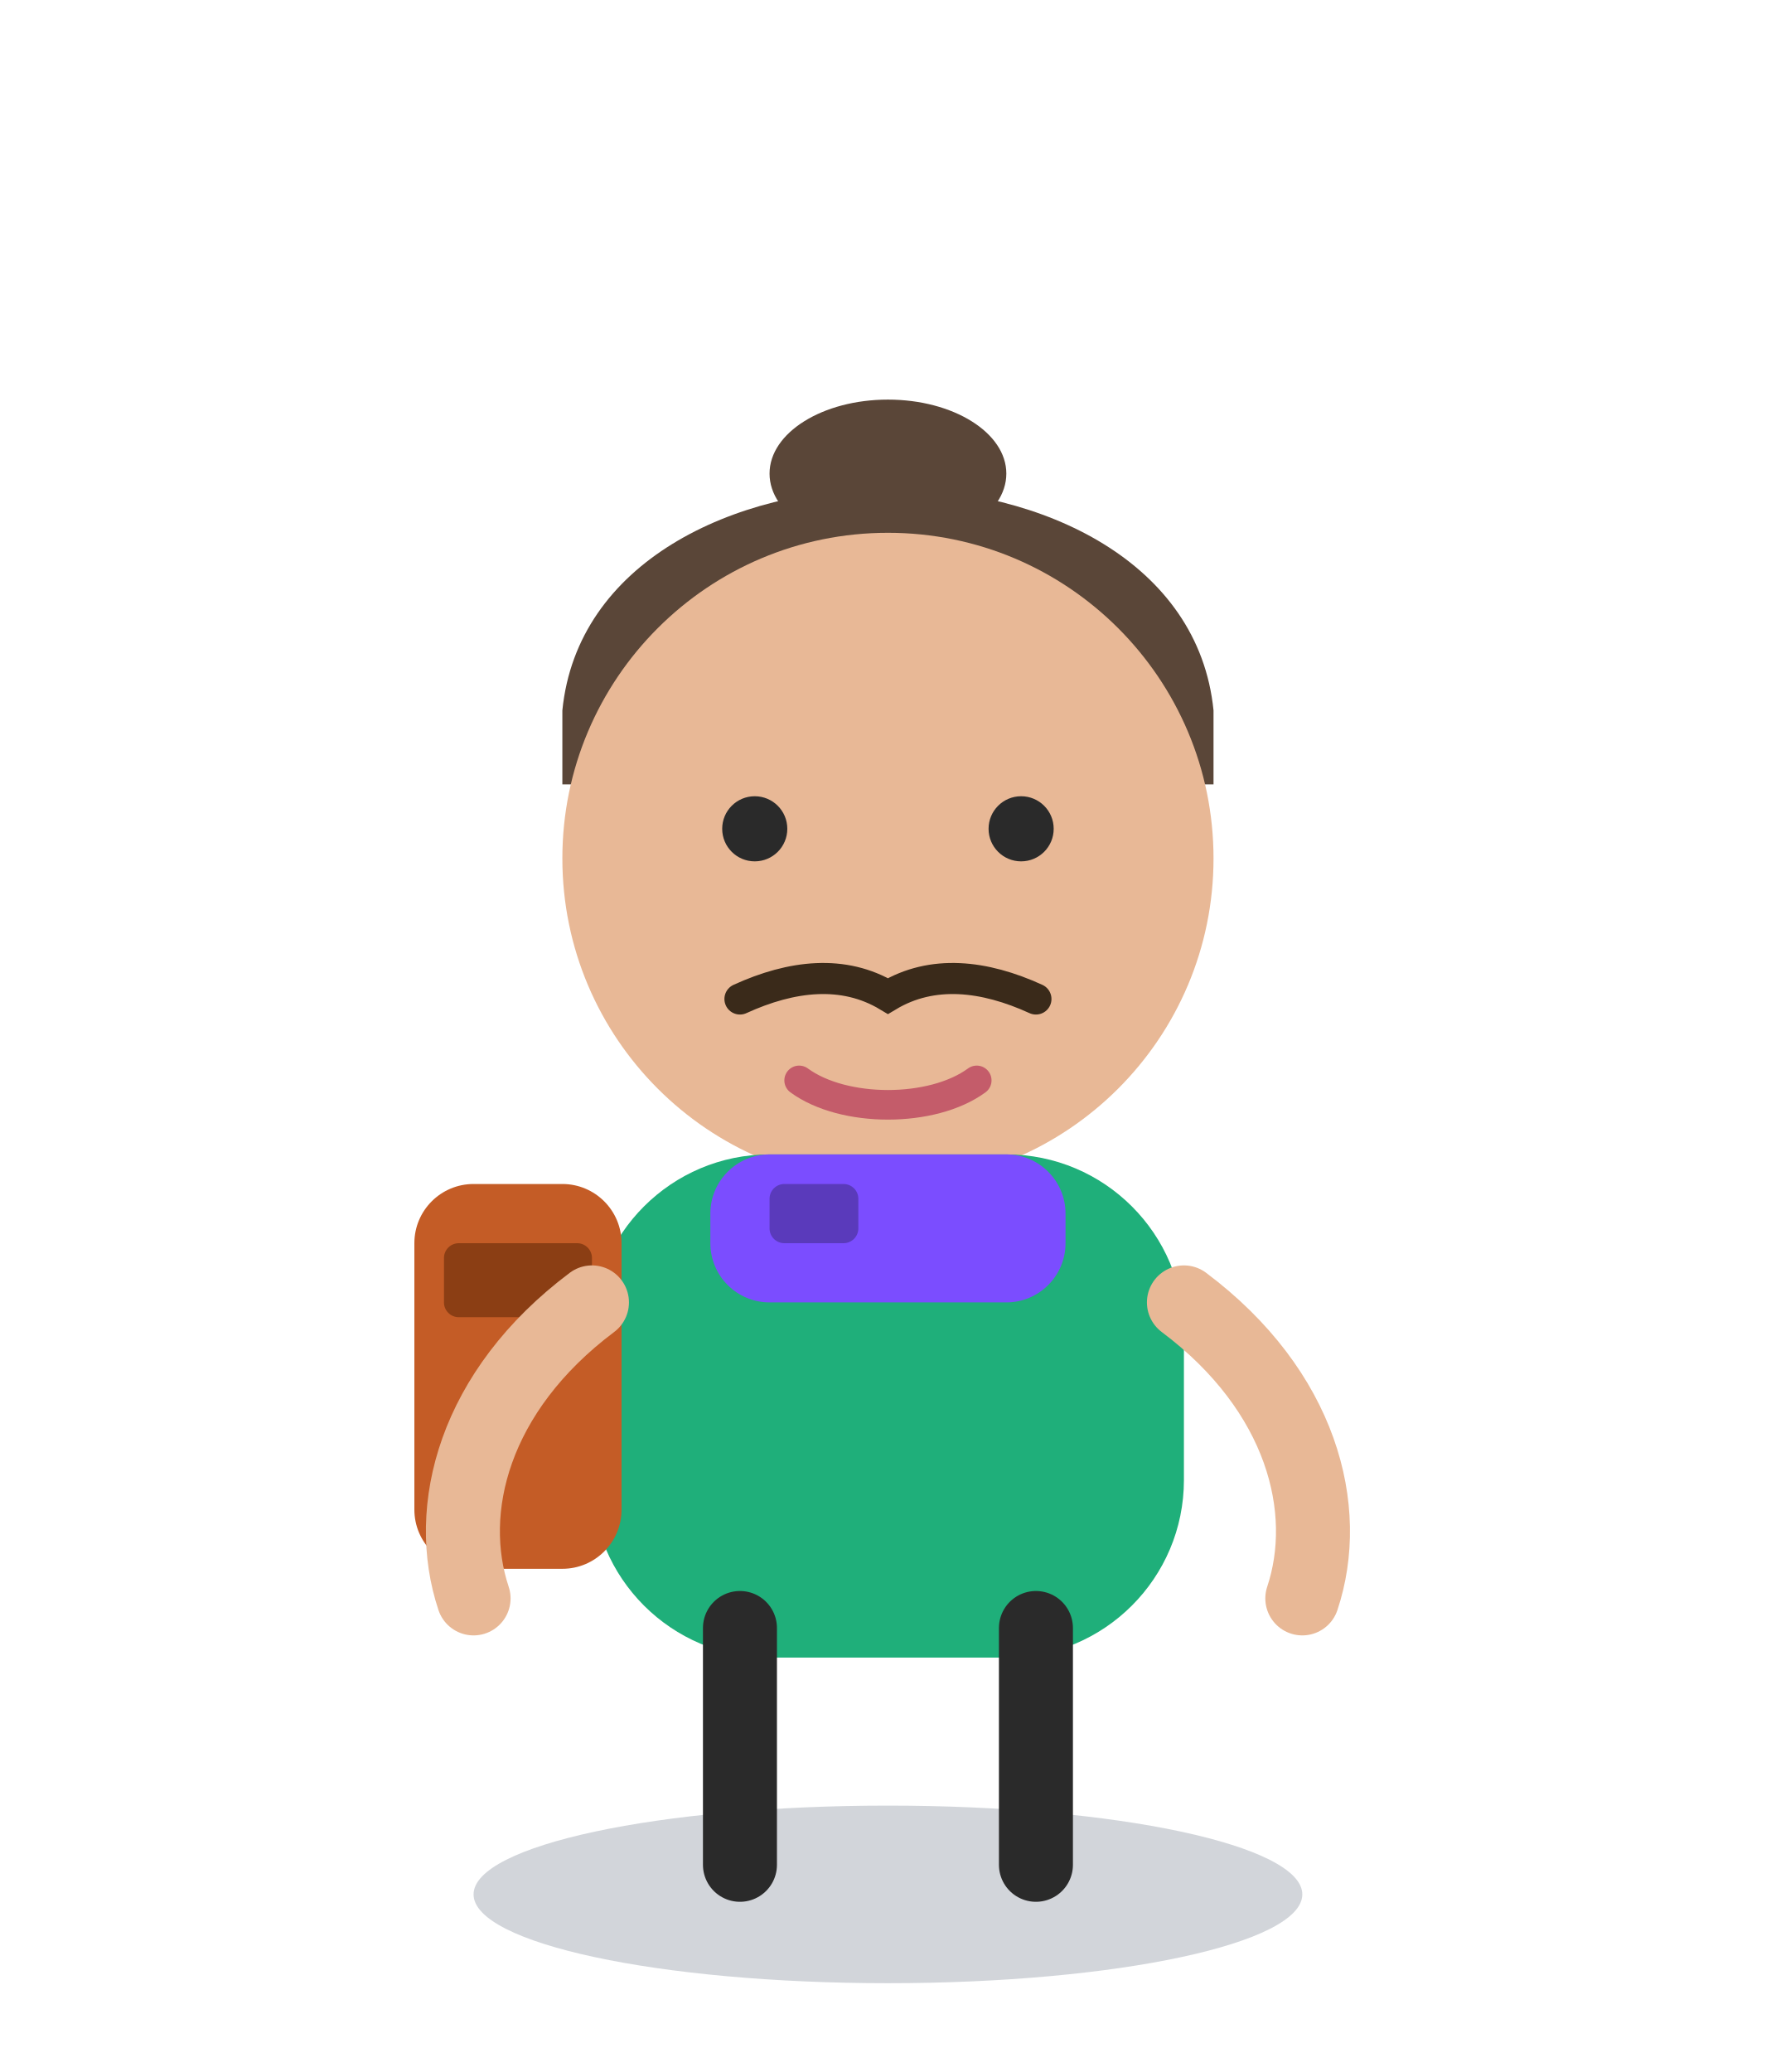
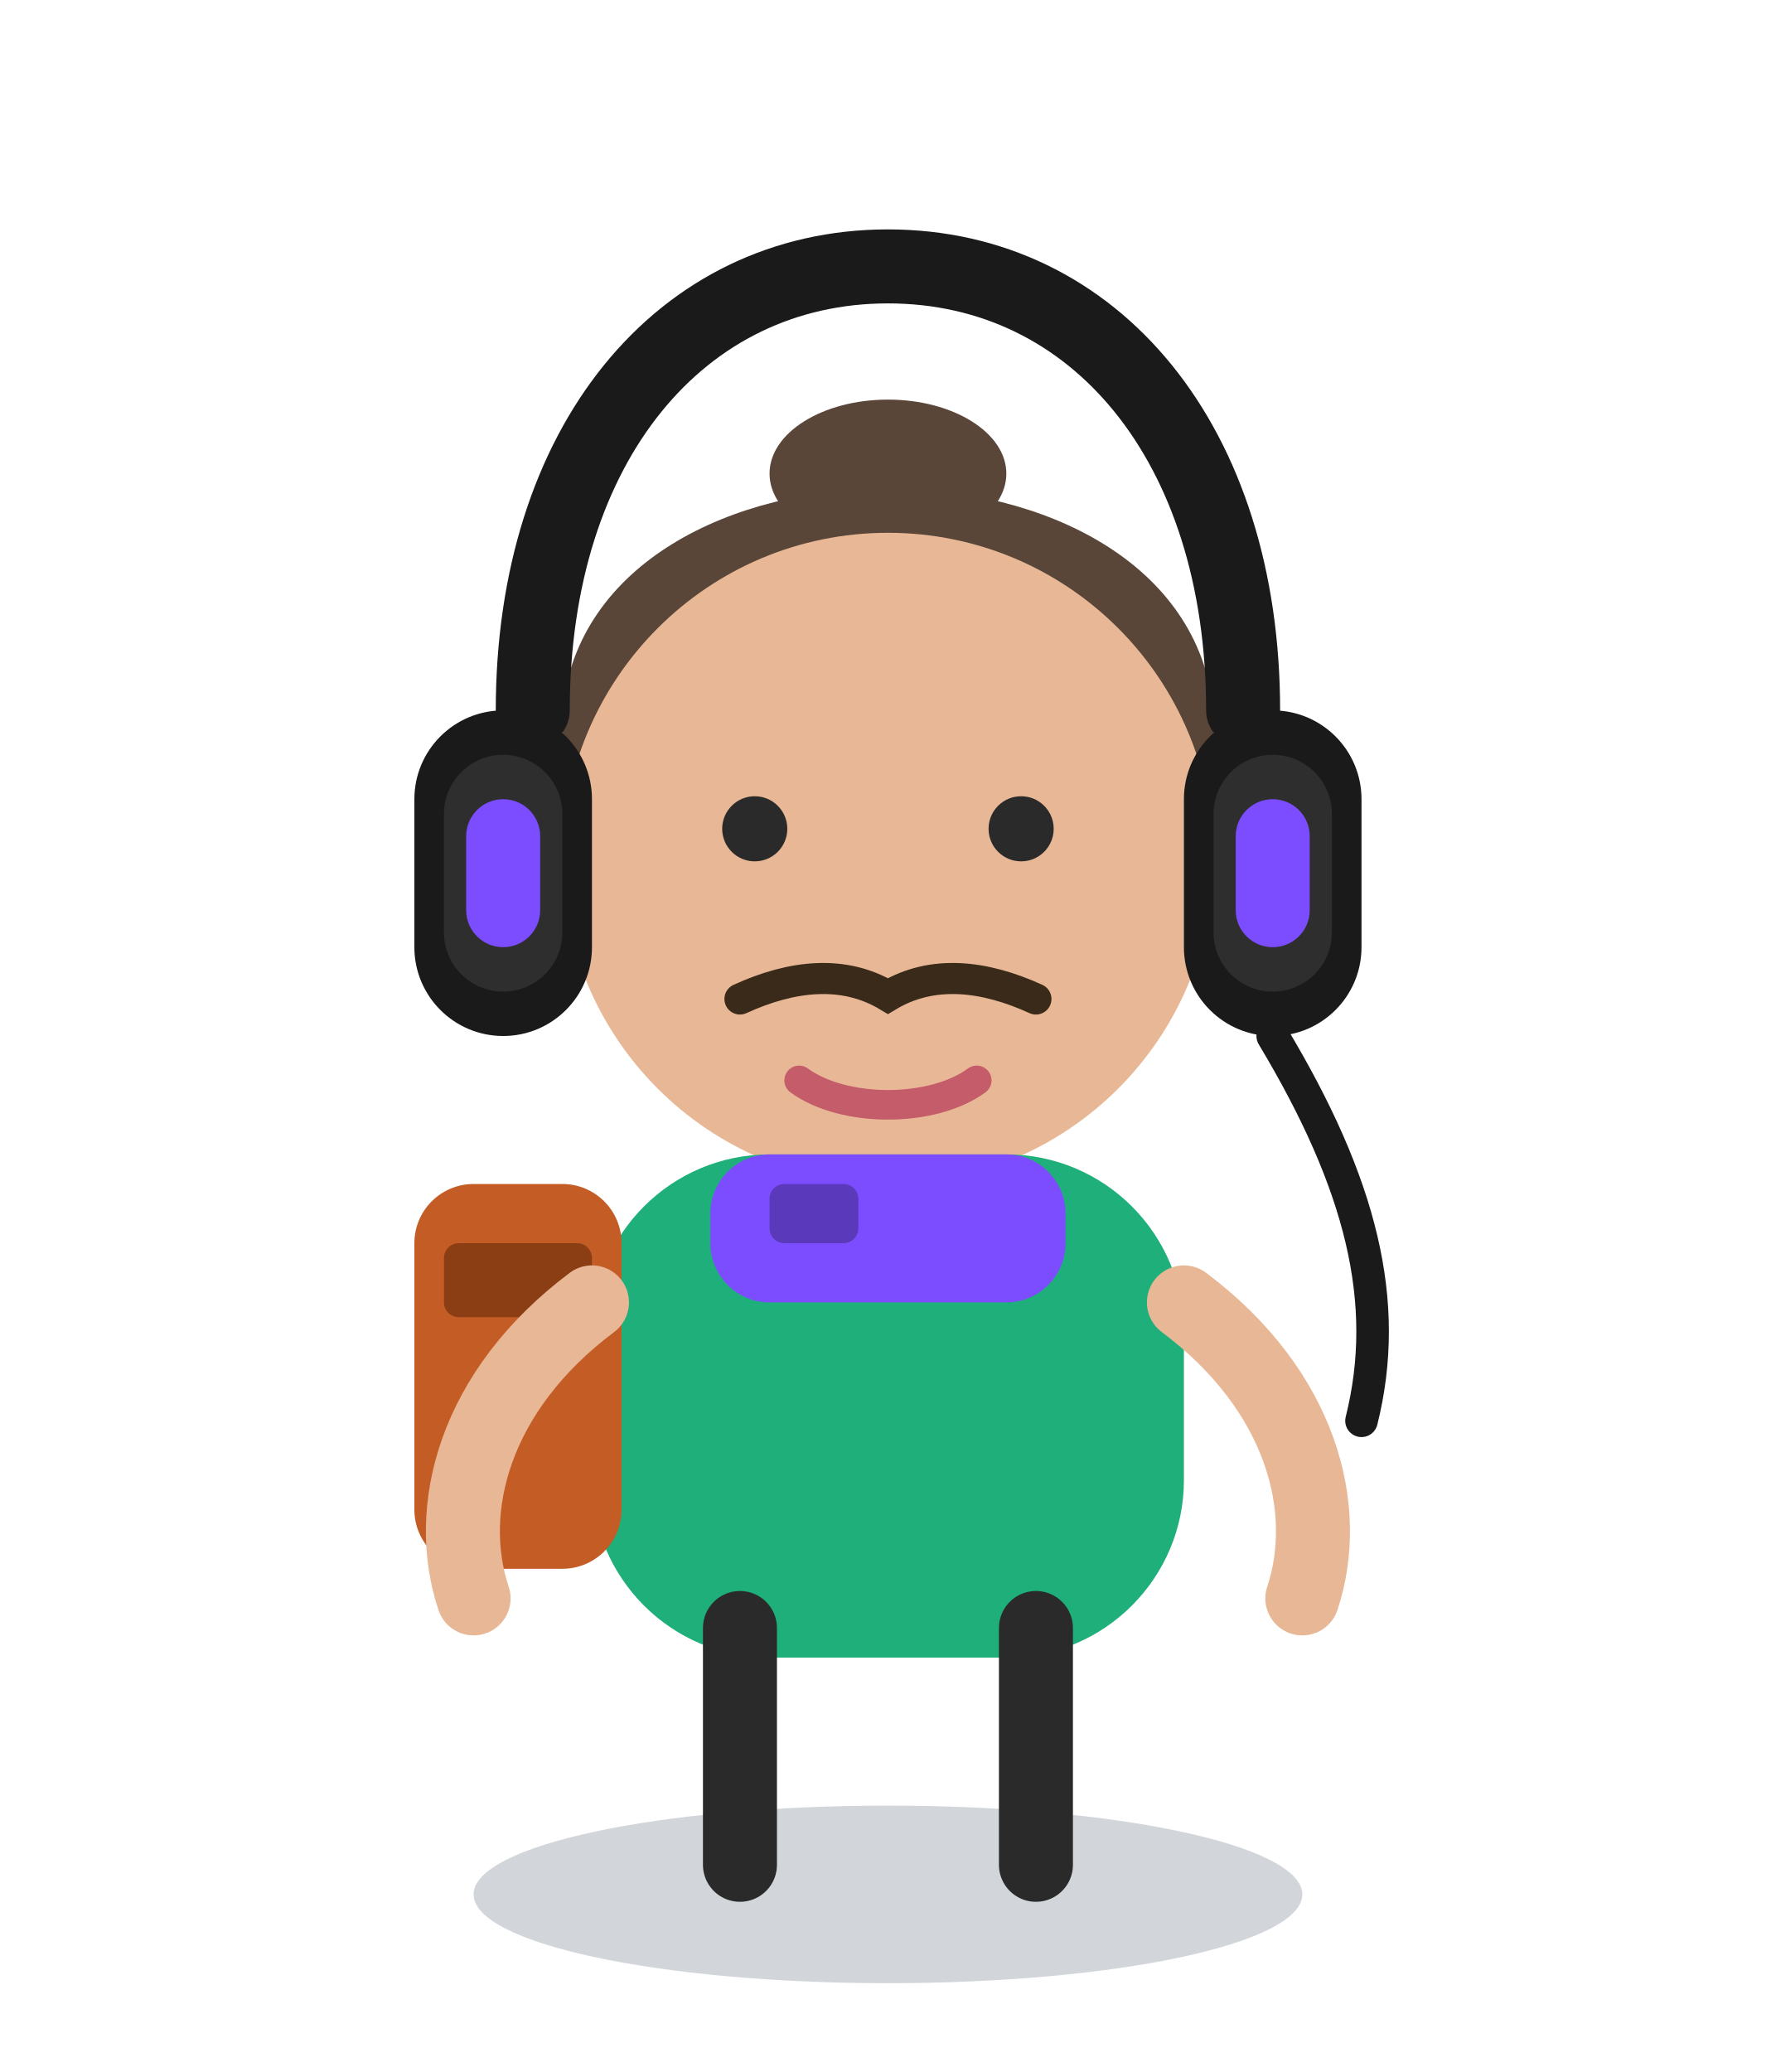
<svg xmlns="http://www.w3.org/2000/svg" viewBox="0 0 120 140" fill="none">
  <ellipse cx="60" cy="128" rx="28" ry="6" fill="#041833" opacity=".18" />
  <path d="M38 48c2-20 42-20 44 0v5H38z" fill="#5A4638" />
  <ellipse cx="60" cy="32" rx="8" ry="5" fill="#5A4638" />
  <circle cx="60" cy="58" r="22" fill="#E8B896" />
  <path d="M50 67.5c3.5-1.6 7-2 10-.2 3-1.8 6.5-1.4 10 .2" stroke="#3A2A1A" stroke-width="2.1" stroke-linecap="round" fill="none" />
  <path d="M54 73c3 2.2 9 2.2 12 0" stroke="#C45C6A" stroke-width="2" stroke-linecap="round" />
  <circle cx="51" cy="56" r="2.2" fill="#2A2A2A" />
  <circle cx="69" cy="56" r="2.2" fill="#2A2A2A" />
+   <path d="M36 48c0-18 10-30 24-30s24 12 24 30" stroke="#1A1A1A" stroke-width="5" stroke-linecap="round" fill="none" />
+   <rect x="28" y="48" width="12" height="22" rx="6" fill="#1A1A1A" />
+   <rect x="30" y="51" width="8" height="16" rx="4" fill="#2E2E2E" />
+   <rect x="31.5" y="54" width="5" height="10" rx="2.5" fill="#7B4DFF" />
+   <rect x="80" y="48" width="12" height="22" rx="6" fill="#1A1A1A" />
+   <rect x="82" y="51" width="8" height="16" rx="4" fill="#2E2E2E" />
+   <rect x="83.5" y="54" width="5" height="10" rx="2.5" fill="#7B4DFF" />
+   <path d="M86 70c6 10 8 18 6 26" stroke="#1A1A1A" stroke-width="2.2" stroke-linecap="round" fill="none" />
  <rect x="40" y="78" width="40" height="34" rx="12" fill="#1FAF7A" />
  <rect x="48" y="78" width="24" height="10" rx="4" fill="#7B4DFF" />
  <rect x="52" y="80" width="6" height="4" rx="1" fill="#5A3ABB" />
  <rect x="28" y="80" width="14" height="26" rx="4" fill="#C45C26" />
  <rect x="30" y="84" width="10" height="5" rx="1" fill="#8B3E14" />
  <path d="M40 88c-8 6-10 14-8 20" stroke="#E8B896" stroke-width="5" stroke-linecap="round" />
  <path d="M80 88c8 6 10 14 8 20" stroke="#E8B896" stroke-width="5" stroke-linecap="round" />
  <path d="M50 110v16M70 110v16" stroke="#2A2A2A" stroke-width="5" stroke-linecap="round" />
</svg>
